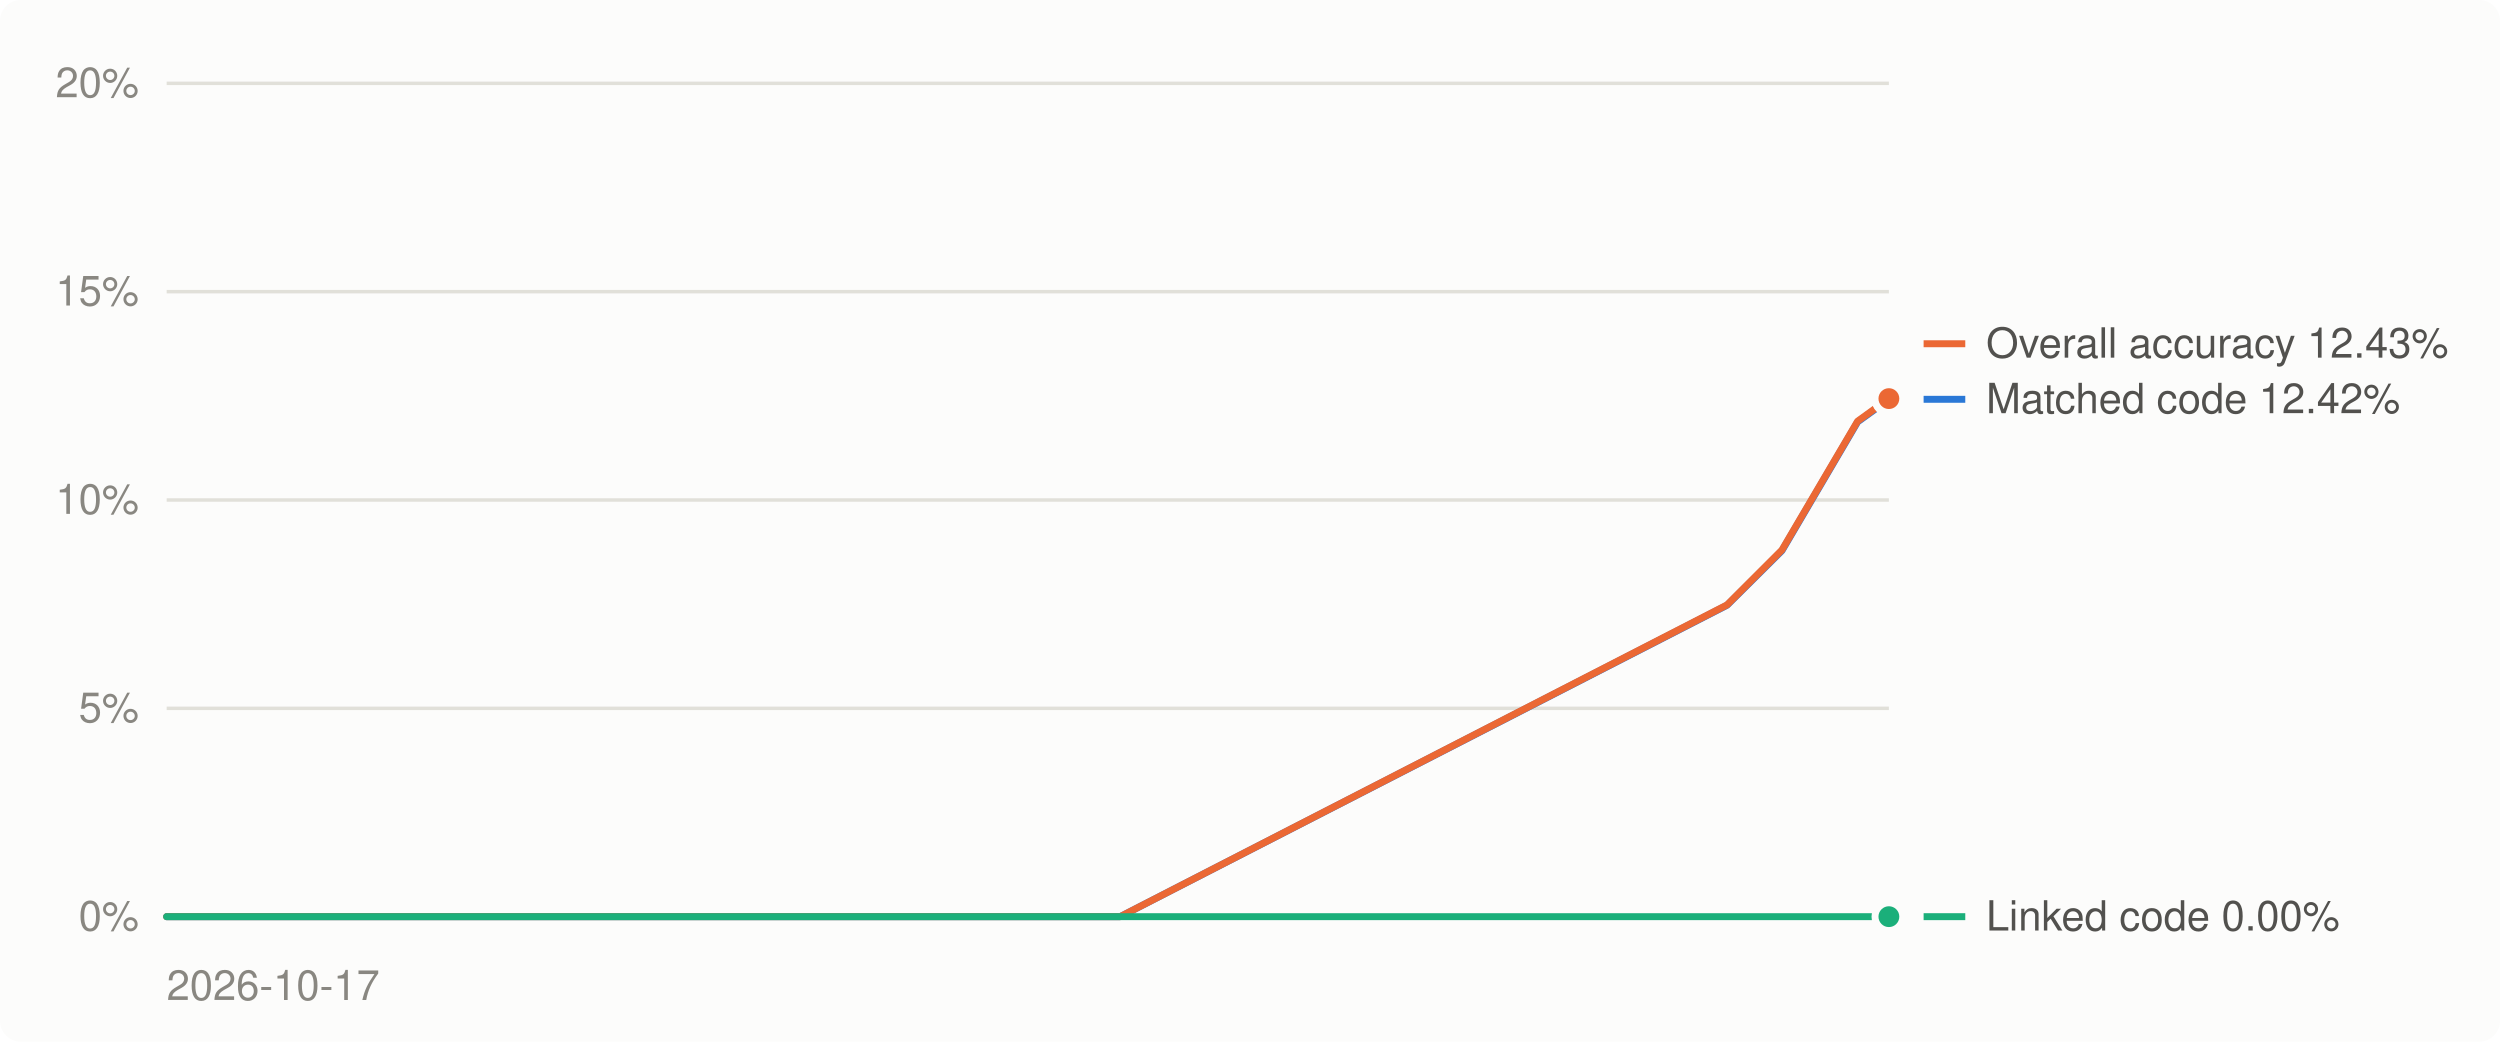
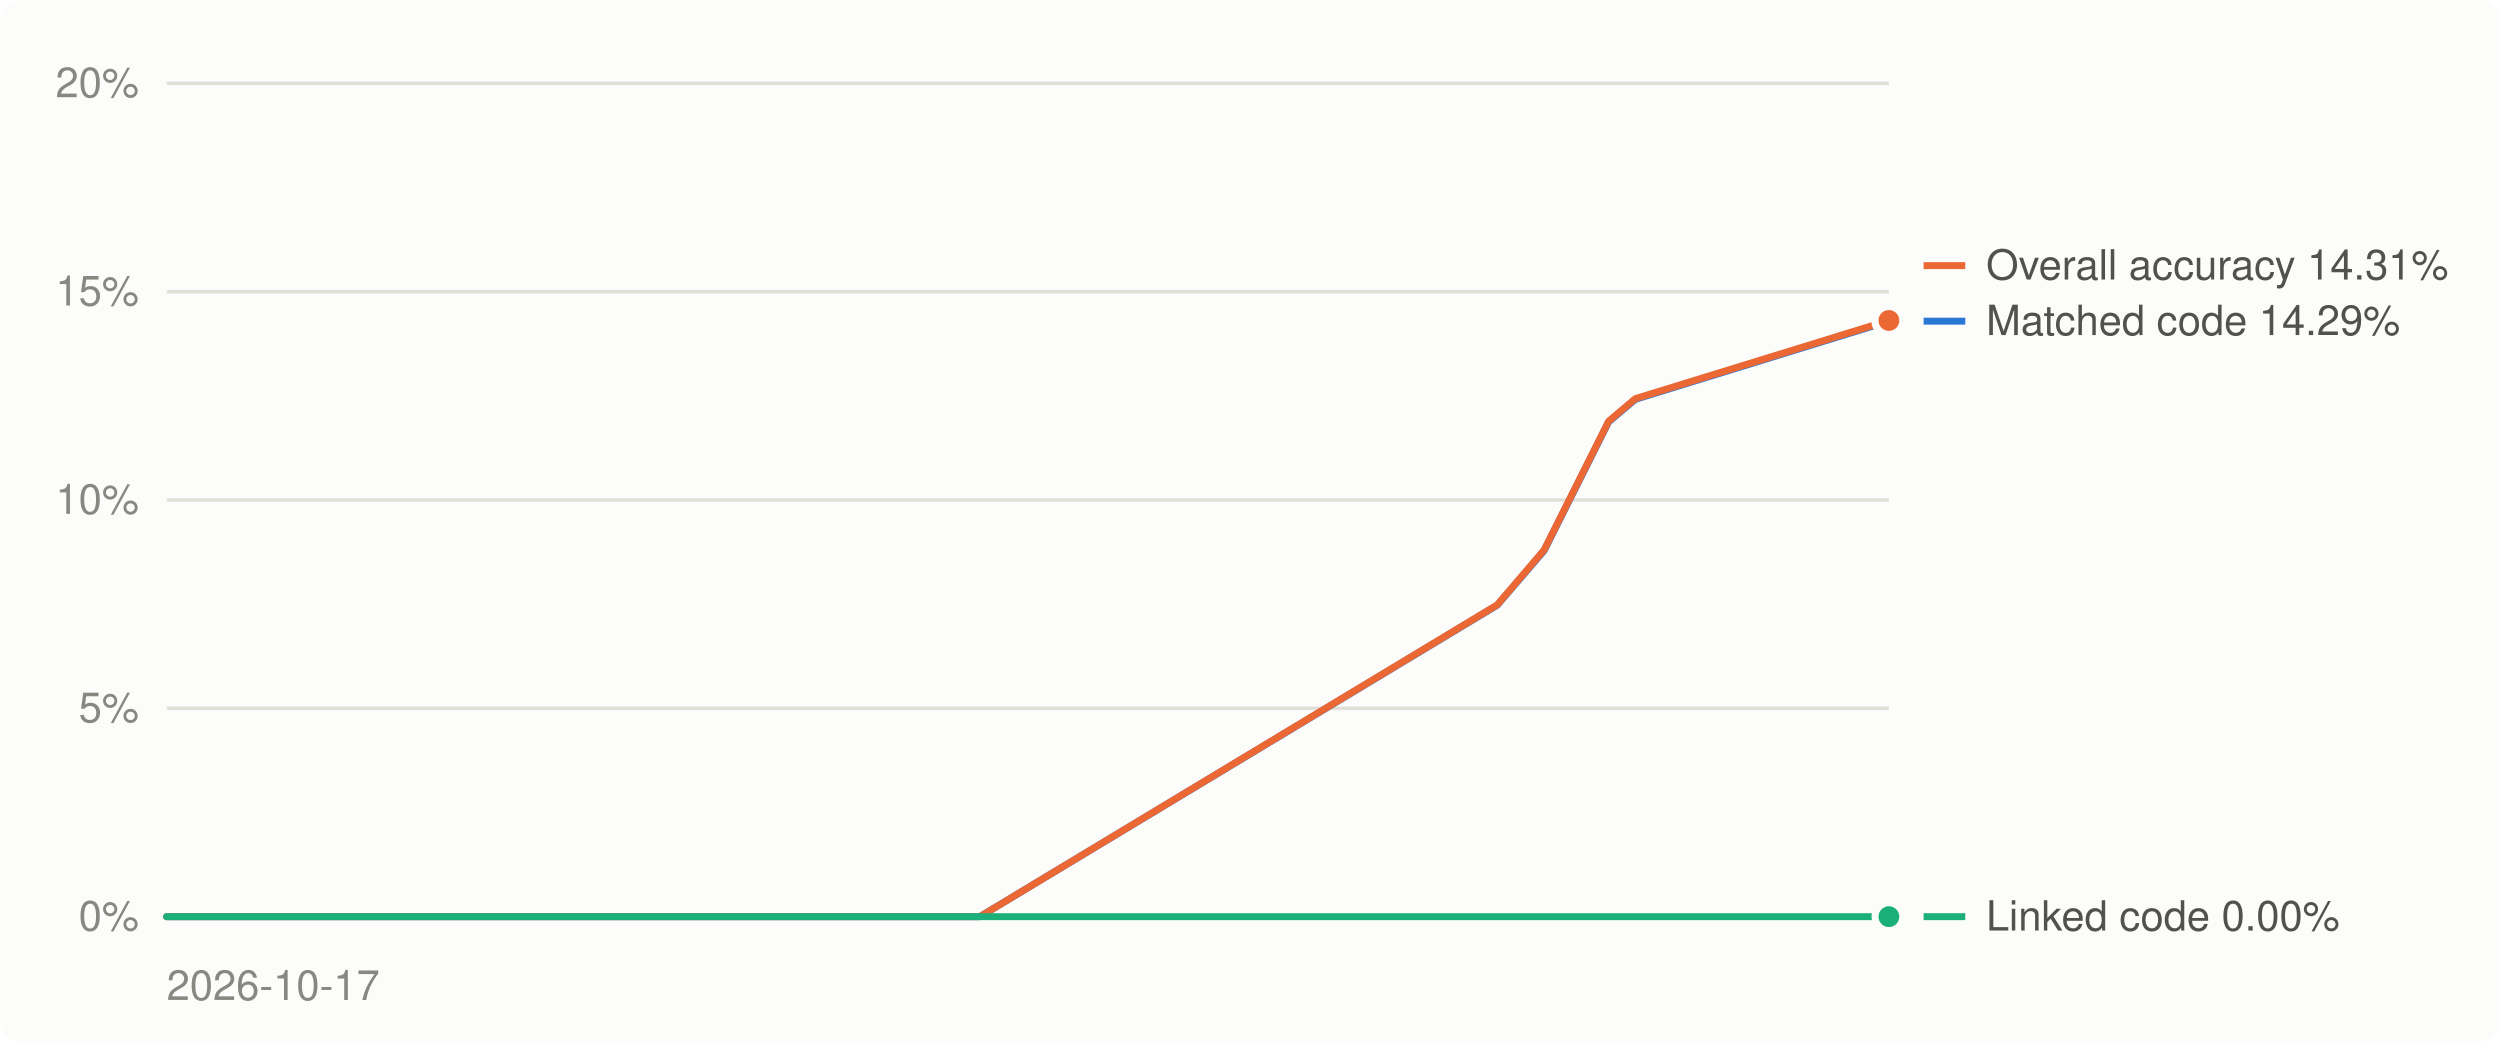
<svg xmlns="http://www.w3.org/2000/svg" viewBox="0 0 720 300" width="720" height="300" role="img" aria-label="Decompilation progress over time">
  <style>
.bg{fill:#fcfcfb}.grid{stroke:#e1e0d9}.muted{fill:#898781}.lbl{fill:#52514e}.ln0{stroke:#2a78d6}.dot0{fill:#2a78d6;stroke:#fcfcfb}.ln1{stroke:#eb6834}.dot1{fill:#eb6834;stroke:#fcfcfb}.ln2{stroke:#1baf7a}.dot2{fill:#1baf7a;stroke:#fcfcfb}
@media (prefers-color-scheme: dark){.bg{fill:#1a1a19}.grid{stroke:#2c2c2a}.muted{fill:#898781}.lbl{fill:#c3c2b7}.ln0{stroke:#3987e5}.dot0{fill:#3987e5;stroke:#1a1a19}.ln1{stroke:#d95926}.dot1{fill:#d95926;stroke:#1a1a19}.ln2{stroke:#199e70}.dot2{fill:#199e70;stroke:#1a1a19}}
text{font:12px -apple-system,BlinkMacSystemFont,'Segoe UI',Helvetica,Arial,sans-serif}
</style>
  <rect class="bg" width="720" height="300" rx="6" />
  <line x1="48" x2="544" y1="264.0" y2="264.0" class="grid" stroke-width="1" />
  <text x="40" y="268.0" class="muted" text-anchor="end">0%</text>
  <line x1="48" x2="544" y1="204.0" y2="204.0" class="grid" stroke-width="1" />
  <text x="40" y="208.0" class="muted" text-anchor="end">5%</text>
  <line x1="48" x2="544" y1="144.0" y2="144.0" class="grid" stroke-width="1" />
  <text x="40" y="148.0" class="muted" text-anchor="end">10%</text>
  <line x1="48" x2="544" y1="84.0" y2="84.0" class="grid" stroke-width="1" />
  <text x="40" y="88.0" class="muted" text-anchor="end">15%</text>
  <line x1="48" x2="544" y1="24.0" y2="24.0" class="grid" stroke-width="1" />
  <text x="40" y="28.0" class="muted" text-anchor="end">20%</text>
  <text class="muted" x="48.0" y="288" text-anchor="start">2026-10-17</text>
-   <polyline points="48.0,264.0 322.6,264.0 497.4,174.3 513.2,158.6 535.0,121.5 544.0,115.0" fill="none" class="ln0" stroke-width="2" stroke-linejoin="round" stroke-linecap="round" />
-   <polyline points="48.0,264.0 322.6,264.0 497.4,174.2 513.2,158.4 535.0,121.3 544.0,114.8" fill="none" class="ln1" stroke-width="2" stroke-linejoin="round" stroke-linecap="round" />
-   <polyline points="48.0,264.0 322.6,264.0 497.4,264.0 513.2,264.0 535.0,264.0 544.0,264.0" fill="none" class="ln2" stroke-width="2" stroke-linejoin="round" stroke-linecap="round" />
-   <circle cx="544.0" cy="115.0" r="4" class="dot0" stroke-width="2" />
-   <circle cx="544.0" cy="114.8" r="4" class="dot1" stroke-width="2" />
+   <polyline points="48.0,264.0 282.2,264.0 431.2,174.3 444.7,158.6 463.3,121.5 471.0,115.0 544.0,92.5" fill="none" class="ln0" stroke-width="2" stroke-linejoin="round" stroke-linecap="round" />
+   <polyline points="48.0,264.0 282.2,264.0 431.2,174.2 444.7,158.4 463.3,121.3 471.0,114.8 544.0,92.3" fill="none" class="ln1" stroke-width="2" stroke-linejoin="round" stroke-linecap="round" />
+   <polyline points="48.0,264.0 282.2,264.0 431.2,264.0 444.7,264.0 463.3,264.0 471.0,264.0 544.0,264.0" fill="none" class="ln2" stroke-width="2" stroke-linejoin="round" stroke-linecap="round" />
+   <circle cx="544.0" cy="92.5" r="4" class="dot0" stroke-width="2" />
+   <circle cx="544.0" cy="92.3" r="4" class="dot1" stroke-width="2" />
  <circle cx="544.0" cy="264.0" r="4" class="dot2" stroke-width="2" />
  <line x1="554" x2="566" y1="264.0" y2="264.0" class="ln2" stroke-width="2" />
  <text class="lbl" x="572" y="268.0">Linked code 0.00%</text>
-   <line x1="554" x2="566" y1="115.0" y2="115.0" class="ln0" stroke-width="2" />
-   <text class="lbl" x="572" y="119.0">Matched code 12.42%</text>
-   <line x1="554" x2="566" y1="99.0" y2="99.0" class="ln1" stroke-width="2" />
-   <text class="lbl" x="572" y="103.0">Overall accuracy 12.43%</text>
+   <line x1="554" x2="566" y1="92.5" y2="92.5" class="ln0" stroke-width="2" />
+   <text class="lbl" x="572" y="96.5">Matched code 14.29%</text>
+   <line x1="554" x2="566" y1="76.5" y2="76.5" class="ln1" stroke-width="2" />
+   <text class="lbl" x="572" y="80.5">Overall accuracy 14.31%</text>
</svg>
